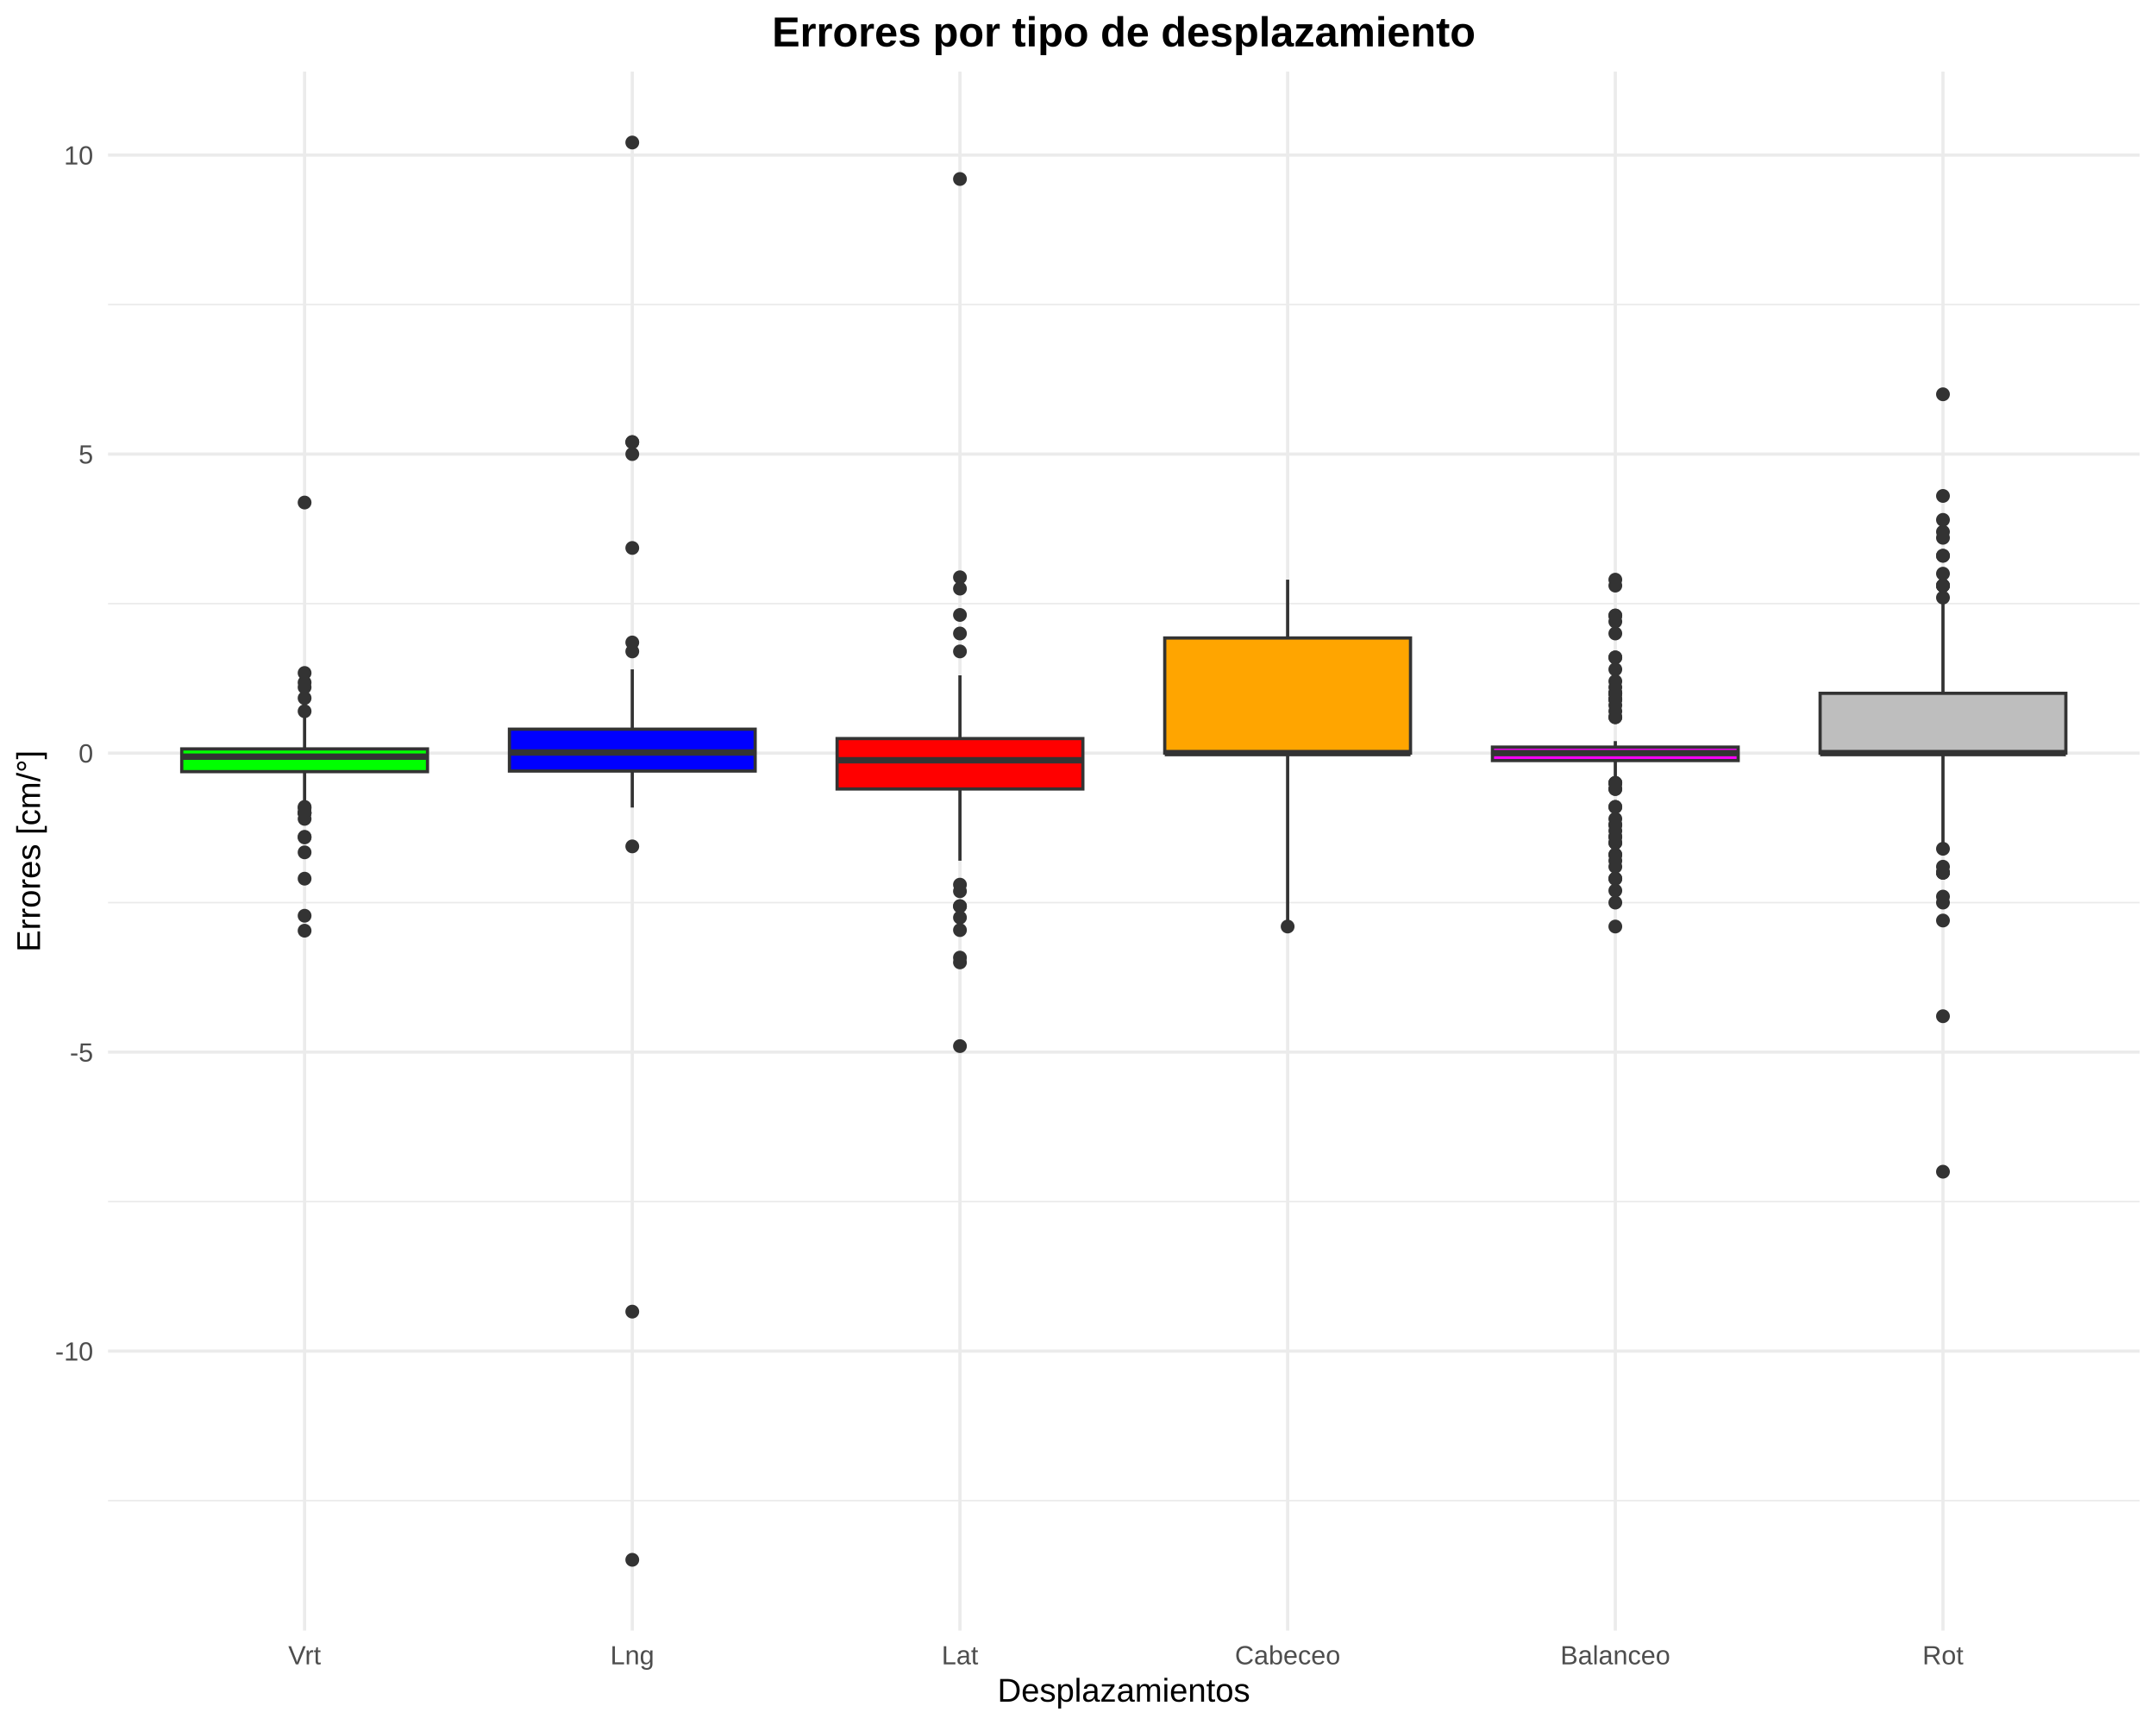
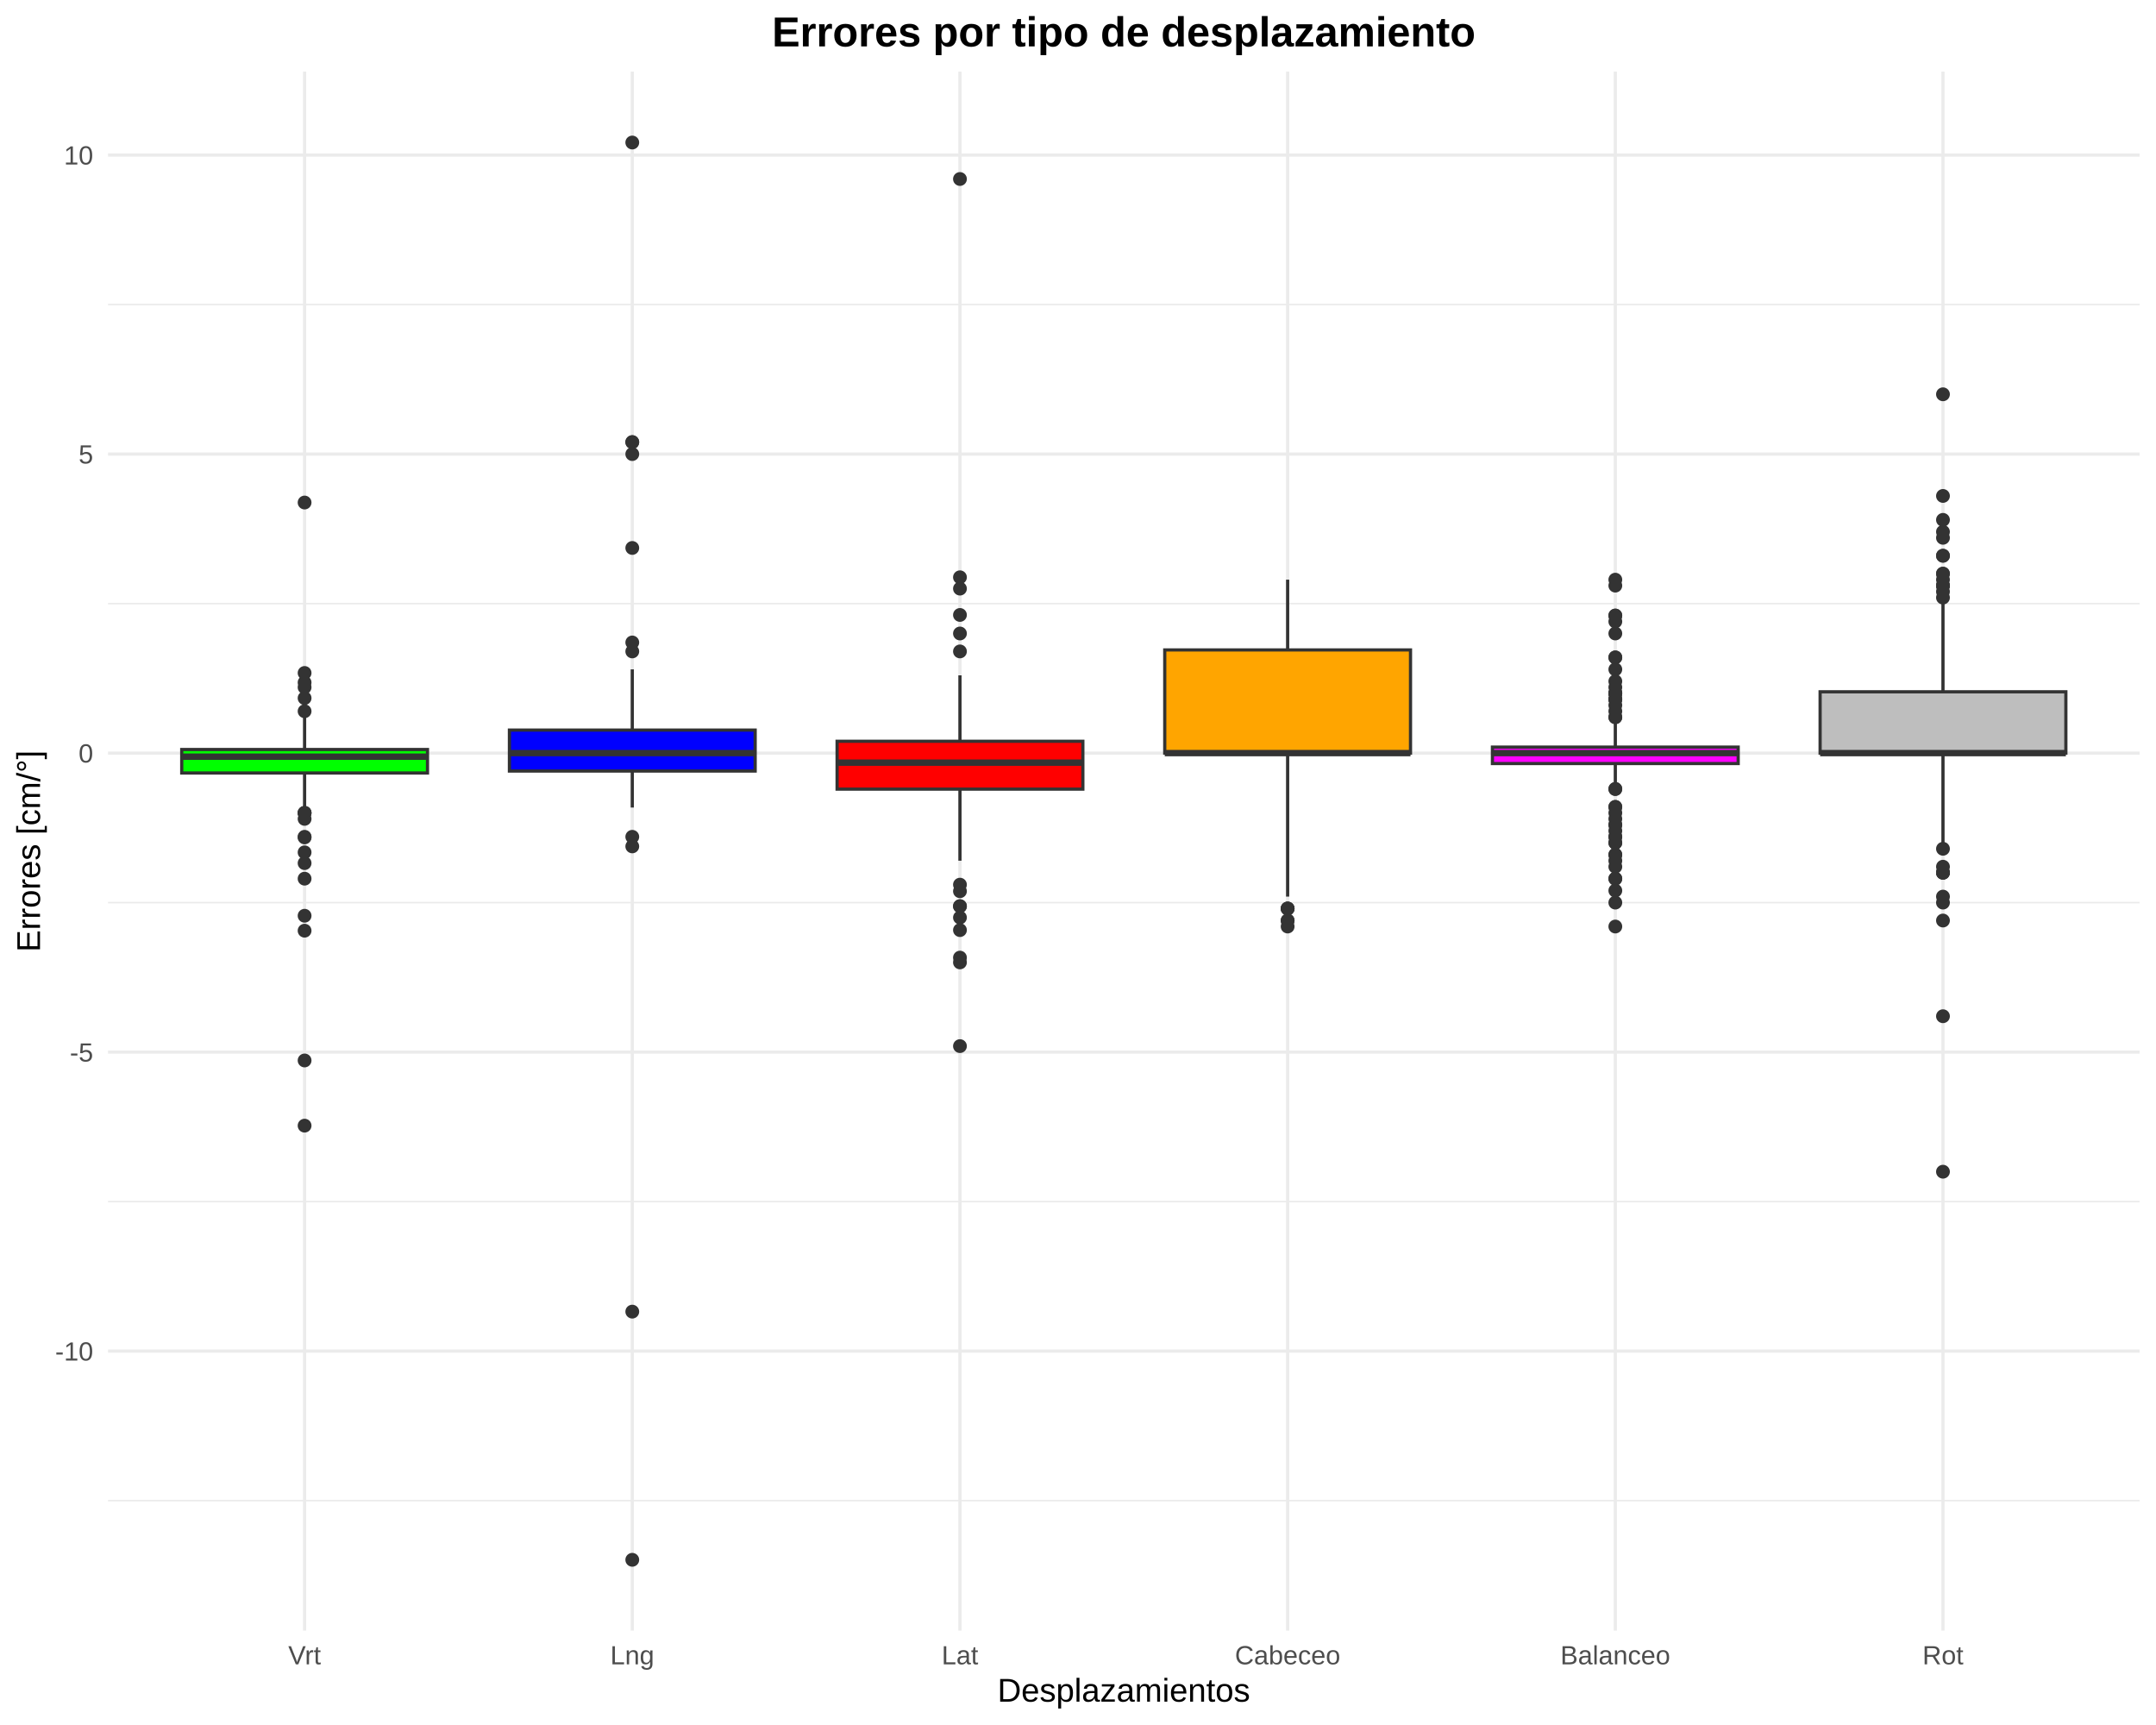
<svg xmlns="http://www.w3.org/2000/svg" class="svglite" width="720.00pt" height="576.00pt" viewBox="0 0 720.00 576.00">
  <defs>
    <style type="text/css">
    .svglite line, .svglite polyline, .svglite polygon, .svglite path, .svglite rect, .svglite circle {
      fill: none;
      stroke: #000000;
      stroke-linecap: round;
      stroke-linejoin: round;
      stroke-miterlimit: 10.00;
    }
    .svglite text {
      white-space: pre;
    }
  </style>
  </defs>
  <rect width="100%" height="100%" style="stroke: none; fill: none;" />
  <defs>
    <clipPath id="cpMC4wMHw3MjAuMDB8MC4wMHw1NzYuMDA=">
      <rect x="0.00" y="0.00" width="720.00" height="576.00" />
    </clipPath>
  </defs>
  <g clip-path="url(#cpMC4wMHw3MjAuMDB8MC4wMHw1NzYuMDA=)">
</g>
  <defs>
    <clipPath id="cpMzYuMDd8NzE0LjUyfDIzLjkzfDU0NC41MA==">
      <rect x="36.07" y="23.93" width="678.45" height="520.58" />
    </clipPath>
  </defs>
  <g clip-path="url(#cpMzYuMDd8NzE0LjUyfDIzLjkzfDU0NC41MA==)">
    <polyline points="36.07,501.07 714.52,501.07 " style="stroke-width: 0.53; stroke: #EBEBEB; stroke-linecap: butt;" />
    <polyline points="36.07,401.23 714.52,401.23 " style="stroke-width: 0.53; stroke: #EBEBEB; stroke-linecap: butt;" />
    <polyline points="36.07,301.39 714.52,301.39 " style="stroke-width: 0.53; stroke: #EBEBEB; stroke-linecap: butt;" />
    <polyline points="36.07,201.55 714.52,201.55 " style="stroke-width: 0.53; stroke: #EBEBEB; stroke-linecap: butt;" />
    <polyline points="36.07,101.70 714.52,101.70 " style="stroke-width: 0.53; stroke: #EBEBEB; stroke-linecap: butt;" />
    <polyline points="36.07,451.15 714.52,451.15 " style="stroke-width: 1.07; stroke: #EBEBEB; stroke-linecap: butt;" />
    <polyline points="36.07,351.31 714.52,351.31 " style="stroke-width: 1.07; stroke: #EBEBEB; stroke-linecap: butt;" />
    <polyline points="36.07,251.47 714.52,251.47 " style="stroke-width: 1.07; stroke: #EBEBEB; stroke-linecap: butt;" />
    <polyline points="36.07,151.62 714.52,151.62 " style="stroke-width: 1.07; stroke: #EBEBEB; stroke-linecap: butt;" />
    <polyline points="36.07,51.78 714.52,51.78 " style="stroke-width: 1.07; stroke: #EBEBEB; stroke-linecap: butt;" />
    <polyline points="101.72,544.50 101.72,23.93 " style="stroke-width: 1.07; stroke: #EBEBEB; stroke-linecap: butt;" />
    <polyline points="211.15,544.50 211.15,23.93 " style="stroke-width: 1.07; stroke: #EBEBEB; stroke-linecap: butt;" />
    <polyline points="320.58,544.50 320.58,23.93 " style="stroke-width: 1.07; stroke: #EBEBEB; stroke-linecap: butt;" />
    <polyline points="430.01,544.50 430.01,23.93 " style="stroke-width: 1.07; stroke: #EBEBEB; stroke-linecap: butt;" />
    <polyline points="539.44,544.50 539.44,23.93 " style="stroke-width: 1.07; stroke: #EBEBEB; stroke-linecap: butt;" />
    <polyline points="648.86,544.50 648.86,23.93 " style="stroke-width: 1.07; stroke: #EBEBEB; stroke-linecap: butt;" />
    <circle cx="101.72" cy="279.62" r="1.95" style="stroke-width: 0.71; stroke: #333333; fill: #333333;" />
    <circle cx="101.72" cy="284.61" r="1.95" style="stroke-width: 0.71; stroke: #333333; fill: #333333;" />
    <circle cx="101.72" cy="229.50" r="1.95" style="stroke-width: 0.71; stroke: #333333; fill: #333333;" />
    <circle cx="101.72" cy="310.77" r="1.95" style="stroke-width: 0.71; stroke: #333333; fill: #333333;" />
    <circle cx="101.72" cy="233.10" r="1.95" style="stroke-width: 0.71; stroke: #333333; fill: #333333;" />
-     <circle cx="101.72" cy="269.84" r="1.95" style="stroke-width: 0.71; stroke: #333333; fill: #333333;" />
    <circle cx="101.72" cy="293.40" r="1.95" style="stroke-width: 0.71; stroke: #333333; fill: #333333;" />
    <circle cx="101.72" cy="271.44" r="1.95" style="stroke-width: 0.71; stroke: #333333; fill: #333333;" />
    <circle cx="101.72" cy="271.44" r="1.95" style="stroke-width: 0.71; stroke: #333333; fill: #333333;" />
    <circle cx="101.72" cy="237.49" r="1.95" style="stroke-width: 0.71; stroke: #333333; fill: #333333;" />
    <circle cx="101.72" cy="271.44" r="1.95" style="stroke-width: 0.71; stroke: #333333; fill: #333333;" />
    <circle cx="101.72" cy="279.42" r="1.95" style="stroke-width: 0.71; stroke: #333333; fill: #333333;" />
-     <circle cx="101.72" cy="269.44" r="1.95" style="stroke-width: 0.71; stroke: #333333; fill: #333333;" />
    <circle cx="101.72" cy="273.43" r="1.95" style="stroke-width: 0.71; stroke: #333333; fill: #333333;" />
    <circle cx="101.72" cy="227.90" r="1.95" style="stroke-width: 0.71; stroke: #333333; fill: #333333;" />
    <circle cx="101.72" cy="305.78" r="1.95" style="stroke-width: 0.71; stroke: #333333; fill: #333333;" />
+     <circle cx="101.72" cy="354.10" r="1.95" style="stroke-width: 0.71; stroke: #333333; fill: #333333;" />
+     <circle cx="101.72" cy="375.87" r="1.95" style="stroke-width: 0.71; stroke: #333333; fill: #333333;" />
+     <circle cx="101.72" cy="288.21" r="1.95" style="stroke-width: 0.71; stroke: #333333; fill: #333333;" />
    <circle cx="101.72" cy="224.71" r="1.95" style="stroke-width: 0.71; stroke: #333333; fill: #333333;" />
    <circle cx="101.72" cy="167.80" r="1.95" style="stroke-width: 0.71; stroke: #333333; fill: #333333;" />
-     <line x1="101.72" y1="250.07" x2="101.72" y2="239.09" style="stroke-width: 1.07; stroke: #333333; stroke-linecap: butt;" />
-     <line x1="101.72" y1="257.66" x2="101.72" y2="267.44" style="stroke-width: 1.07; stroke: #333333; stroke-linecap: butt;" />
-     <polygon points="60.69,250.07 60.69,257.66 142.76,257.66 142.76,250.07 60.69,250.07 " style="stroke-width: 1.07; stroke: #333333; stroke-linecap: butt; stroke-linejoin: miter; fill: #00FF00;" />
+     <line x1="101.72" y1="250.27" x2="101.72" y2="239.09" style="stroke-width: 1.07; stroke: #333333; stroke-linecap: butt;" />
+     <line x1="101.72" y1="258.11" x2="101.72" y2="269.84" style="stroke-width: 1.07; stroke: #333333; stroke-linecap: butt;" />
+     <polygon points="60.69,250.27 60.69,258.11 142.76,258.11 142.76,250.27 60.69,250.27 " style="stroke-width: 1.07; stroke: #333333; stroke-linecap: butt; stroke-linejoin: miter; fill: #00FF00;" />
    <line x1="60.69" y1="252.66" x2="142.76" y2="252.66" style="stroke-width: 2.13; stroke: #333333; stroke-linecap: butt; stroke-linejoin: miter;" />
    <circle cx="211.15" cy="437.97" r="1.95" style="stroke-width: 0.71; stroke: #333333; fill: #333333;" />
    <circle cx="211.15" cy="182.97" r="1.95" style="stroke-width: 0.71; stroke: #333333; fill: #333333;" />
    <circle cx="211.15" cy="214.53" r="1.95" style="stroke-width: 0.71; stroke: #333333; fill: #333333;" />
    <circle cx="211.15" cy="147.63" r="1.95" style="stroke-width: 0.71; stroke: #333333; fill: #333333;" />
    <circle cx="211.15" cy="47.59" r="1.95" style="stroke-width: 0.71; stroke: #333333; fill: #333333;" />
    <circle cx="211.15" cy="217.52" r="1.95" style="stroke-width: 0.71; stroke: #333333; fill: #333333;" />
    <circle cx="211.15" cy="151.62" r="1.95" style="stroke-width: 0.71; stroke: #333333; fill: #333333;" />
    <circle cx="211.15" cy="147.63" r="1.95" style="stroke-width: 0.71; stroke: #333333; fill: #333333;" />
    <circle cx="211.15" cy="282.62" r="1.95" style="stroke-width: 0.71; stroke: #333333; fill: #333333;" />
+     <circle cx="211.15" cy="279.42" r="1.95" style="stroke-width: 0.71; stroke: #333333; fill: #333333;" />
    <circle cx="211.15" cy="520.84" r="1.95" style="stroke-width: 0.71; stroke: #333333; fill: #333333;" />
-     <line x1="211.15" y1="243.48" x2="211.15" y2="223.51" style="stroke-width: 1.07; stroke: #333333; stroke-linecap: butt;" />
+     <line x1="211.15" y1="243.78" x2="211.15" y2="223.51" style="stroke-width: 1.07; stroke: #333333; stroke-linecap: butt;" />
    <line x1="211.15" y1="257.46" x2="211.15" y2="269.64" style="stroke-width: 1.07; stroke: #333333; stroke-linecap: butt;" />
-     <polygon points="170.12,243.48 170.12,257.46 252.19,257.46 252.19,243.48 170.12,243.48 " style="stroke-width: 1.07; stroke: #333333; stroke-linecap: butt; stroke-linejoin: miter; fill: #0000FF;" />
-     <line x1="170.12" y1="251.27" x2="252.19" y2="251.27" style="stroke-width: 2.13; stroke: #333333; stroke-linecap: butt; stroke-linejoin: miter;" />
+     <polygon points="170.12,243.78 170.12,257.46 252.19,257.46 252.19,243.78 170.12,243.78 " style="stroke-width: 1.07; stroke: #333333; stroke-linecap: butt; stroke-linejoin: miter; fill: #0000FF;" />
+     <line x1="170.12" y1="251.47" x2="252.19" y2="251.47" style="stroke-width: 2.13; stroke: #333333; stroke-linecap: butt; stroke-linejoin: miter;" />
    <circle cx="320.58" cy="196.55" r="1.95" style="stroke-width: 0.71; stroke: #333333; fill: #333333;" />
    <circle cx="320.58" cy="59.77" r="1.95" style="stroke-width: 0.71; stroke: #333333; fill: #333333;" />
    <circle cx="320.58" cy="211.53" r="1.95" style="stroke-width: 0.71; stroke: #333333; fill: #333333;" />
    <circle cx="320.58" cy="217.52" r="1.95" style="stroke-width: 0.71; stroke: #333333; fill: #333333;" />
    <circle cx="320.58" cy="349.31" r="1.95" style="stroke-width: 0.71; stroke: #333333; fill: #333333;" />
    <circle cx="320.58" cy="321.36" r="1.95" style="stroke-width: 0.71; stroke: #333333; fill: #333333;" />
    <circle cx="320.58" cy="295.40" r="1.95" style="stroke-width: 0.71; stroke: #333333; fill: #333333;" />
    <circle cx="320.58" cy="205.34" r="1.95" style="stroke-width: 0.71; stroke: #333333; fill: #333333;" />
    <circle cx="320.58" cy="302.59" r="1.95" style="stroke-width: 0.71; stroke: #333333; fill: #333333;" />
    <circle cx="320.58" cy="306.38" r="1.95" style="stroke-width: 0.71; stroke: #333333; fill: #333333;" />
    <circle cx="320.58" cy="297.59" r="1.95" style="stroke-width: 0.71; stroke: #333333; fill: #333333;" />
    <circle cx="320.58" cy="192.76" r="1.95" style="stroke-width: 0.71; stroke: #333333; fill: #333333;" />
    <circle cx="320.58" cy="302.59" r="1.95" style="stroke-width: 0.71; stroke: #333333; fill: #333333;" />
    <circle cx="320.58" cy="319.76" r="1.95" style="stroke-width: 0.71; stroke: #333333; fill: #333333;" />
    <circle cx="320.58" cy="310.57" r="1.95" style="stroke-width: 0.71; stroke: #333333; fill: #333333;" />
-     <line x1="320.58" y1="246.62" x2="320.58" y2="225.51" style="stroke-width: 1.07; stroke: #333333; stroke-linecap: butt;" />
-     <line x1="320.58" y1="263.45" x2="320.58" y2="287.41" style="stroke-width: 1.07; stroke: #333333; stroke-linecap: butt;" />
-     <polygon points="279.55,246.62 279.55,263.45 361.62,263.45 361.62,246.62 279.55,246.62 " style="stroke-width: 1.07; stroke: #333333; stroke-linecap: butt; stroke-linejoin: miter; fill: #FF0000;" />
-     <line x1="279.55" y1="253.86" x2="361.62" y2="253.86" style="stroke-width: 2.13; stroke: #333333; stroke-linecap: butt; stroke-linejoin: miter;" />
+     <line x1="320.58" y1="247.52" x2="320.58" y2="225.51" style="stroke-width: 1.07; stroke: #333333; stroke-linecap: butt;" />
+     <line x1="320.58" y1="263.50" x2="320.58" y2="287.41" style="stroke-width: 1.07; stroke: #333333; stroke-linecap: butt;" />
+     <polygon points="279.55,247.52 279.55,263.50 361.62,263.50 361.62,247.52 279.55,247.52 " style="stroke-width: 1.07; stroke: #333333; stroke-linecap: butt; stroke-linejoin: miter; fill: #FF0000;" />
+     <line x1="279.55" y1="254.66" x2="361.62" y2="254.66" style="stroke-width: 2.13; stroke: #333333; stroke-linecap: butt; stroke-linejoin: miter;" />
+     <circle cx="430.01" cy="303.38" r="1.95" style="stroke-width: 0.71; stroke: #333333; fill: #333333;" />
+     <circle cx="430.01" cy="303.38" r="1.95" style="stroke-width: 0.71; stroke: #333333; fill: #333333;" />
+     <circle cx="430.01" cy="307.38" r="1.95" style="stroke-width: 0.71; stroke: #333333; fill: #333333;" />
    <circle cx="430.01" cy="309.38" r="1.95" style="stroke-width: 0.71; stroke: #333333; fill: #333333;" />
-     <line x1="430.01" y1="213.03" x2="430.01" y2="193.56" style="stroke-width: 1.07; stroke: #333333; stroke-linecap: butt;" />
-     <line x1="430.01" y1="251.47" x2="430.01" y2="307.38" style="stroke-width: 1.07; stroke: #333333; stroke-linecap: butt;" />
-     <polygon points="388.97,213.03 388.97,251.47 471.04,251.47 471.04,213.03 388.97,213.03 " style="stroke-width: 1.07; stroke: #333333; stroke-linecap: butt; stroke-linejoin: miter; fill: #FFA500;" />
+     <circle cx="430.01" cy="307.38" r="1.95" style="stroke-width: 0.71; stroke: #333333; fill: #333333;" />
+     <circle cx="430.01" cy="303.38" r="1.95" style="stroke-width: 0.71; stroke: #333333; fill: #333333;" />
+     <line x1="430.01" y1="217.02" x2="430.01" y2="193.56" style="stroke-width: 1.07; stroke: #333333; stroke-linecap: butt;" />
+     <line x1="430.01" y1="251.47" x2="430.01" y2="299.39" style="stroke-width: 1.07; stroke: #333333; stroke-linecap: butt;" />
+     <polygon points="388.97,217.02 388.97,251.47 471.04,251.47 471.04,217.02 388.97,217.02 " style="stroke-width: 1.07; stroke: #333333; stroke-linecap: butt; stroke-linejoin: miter; fill: #FFA500;" />
    <line x1="388.97" y1="251.47" x2="471.04" y2="251.47" style="stroke-width: 2.13; stroke: #333333; stroke-linecap: butt; stroke-linejoin: miter;" />
    <circle cx="539.44" cy="193.56" r="1.95" style="stroke-width: 0.71; stroke: #333333; fill: #333333;" />
    <circle cx="539.44" cy="233.50" r="1.95" style="stroke-width: 0.71; stroke: #333333; fill: #333333;" />
    <circle cx="539.44" cy="211.53" r="1.95" style="stroke-width: 0.71; stroke: #333333; fill: #333333;" />
    <circle cx="539.44" cy="195.55" r="1.95" style="stroke-width: 0.71; stroke: #333333; fill: #333333;" />
    <circle cx="539.44" cy="231.50" r="1.95" style="stroke-width: 0.71; stroke: #333333; fill: #333333;" />
    <circle cx="539.44" cy="219.52" r="1.95" style="stroke-width: 0.71; stroke: #333333; fill: #333333;" />
    <circle cx="539.44" cy="231.50" r="1.95" style="stroke-width: 0.71; stroke: #333333; fill: #333333;" />
    <circle cx="539.44" cy="237.49" r="1.95" style="stroke-width: 0.71; stroke: #333333; fill: #333333;" />
    <circle cx="539.44" cy="301.39" r="1.95" style="stroke-width: 0.71; stroke: #333333; fill: #333333;" />
    <circle cx="539.44" cy="281.42" r="1.95" style="stroke-width: 0.71; stroke: #333333; fill: #333333;" />
    <circle cx="539.44" cy="293.40" r="1.95" style="stroke-width: 0.71; stroke: #333333; fill: #333333;" />
    <circle cx="539.44" cy="277.43" r="1.95" style="stroke-width: 0.71; stroke: #333333; fill: #333333;" />
    <circle cx="539.44" cy="275.43" r="1.95" style="stroke-width: 0.71; stroke: #333333; fill: #333333;" />
    <circle cx="539.44" cy="205.54" r="1.95" style="stroke-width: 0.71; stroke: #333333; fill: #333333;" />
    <circle cx="539.44" cy="293.40" r="1.95" style="stroke-width: 0.71; stroke: #333333; fill: #333333;" />
    <circle cx="539.44" cy="309.38" r="1.95" style="stroke-width: 0.71; stroke: #333333; fill: #333333;" />
    <circle cx="539.44" cy="269.44" r="1.95" style="stroke-width: 0.71; stroke: #333333; fill: #333333;" />
-     <circle cx="539.44" cy="261.45" r="1.95" style="stroke-width: 0.71; stroke: #333333; fill: #333333;" />
    <circle cx="539.44" cy="287.41" r="1.95" style="stroke-width: 0.71; stroke: #333333; fill: #333333;" />
    <circle cx="539.44" cy="285.41" r="1.95" style="stroke-width: 0.71; stroke: #333333; fill: #333333;" />
    <circle cx="539.44" cy="285.41" r="1.95" style="stroke-width: 0.71; stroke: #333333; fill: #333333;" />
    <circle cx="539.44" cy="273.43" r="1.95" style="stroke-width: 0.71; stroke: #333333; fill: #333333;" />
    <circle cx="539.44" cy="227.50" r="1.95" style="stroke-width: 0.71; stroke: #333333; fill: #333333;" />
    <circle cx="539.44" cy="297.39" r="1.95" style="stroke-width: 0.71; stroke: #333333; fill: #333333;" />
    <circle cx="539.44" cy="239.49" r="1.95" style="stroke-width: 0.71; stroke: #333333; fill: #333333;" />
    <circle cx="539.44" cy="219.52" r="1.95" style="stroke-width: 0.71; stroke: #333333; fill: #333333;" />
    <circle cx="539.44" cy="281.42" r="1.95" style="stroke-width: 0.71; stroke: #333333; fill: #333333;" />
-     <circle cx="539.44" cy="261.45" r="1.95" style="stroke-width: 0.71; stroke: #333333; fill: #333333;" />
    <circle cx="539.44" cy="263.45" r="1.95" style="stroke-width: 0.71; stroke: #333333; fill: #333333;" />
    <circle cx="539.44" cy="231.50" r="1.95" style="stroke-width: 0.71; stroke: #333333; fill: #333333;" />
-     <circle cx="539.44" cy="261.45" r="1.95" style="stroke-width: 0.71; stroke: #333333; fill: #333333;" />
    <circle cx="539.44" cy="269.44" r="1.95" style="stroke-width: 0.71; stroke: #333333; fill: #333333;" />
    <circle cx="539.44" cy="279.42" r="1.95" style="stroke-width: 0.71; stroke: #333333; fill: #333333;" />
    <circle cx="539.44" cy="231.50" r="1.95" style="stroke-width: 0.71; stroke: #333333; fill: #333333;" />
    <circle cx="539.44" cy="233.50" r="1.95" style="stroke-width: 0.71; stroke: #333333; fill: #333333;" />
    <circle cx="539.44" cy="235.49" r="1.95" style="stroke-width: 0.71; stroke: #333333; fill: #333333;" />
    <circle cx="539.44" cy="229.50" r="1.95" style="stroke-width: 0.71; stroke: #333333; fill: #333333;" />
    <circle cx="539.44" cy="239.49" r="1.95" style="stroke-width: 0.71; stroke: #333333; fill: #333333;" />
    <circle cx="539.44" cy="233.50" r="1.95" style="stroke-width: 0.71; stroke: #333333; fill: #333333;" />
    <circle cx="539.44" cy="279.42" r="1.95" style="stroke-width: 0.71; stroke: #333333; fill: #333333;" />
    <circle cx="539.44" cy="263.45" r="1.95" style="stroke-width: 0.71; stroke: #333333; fill: #333333;" />
    <circle cx="539.44" cy="275.43" r="1.95" style="stroke-width: 0.71; stroke: #333333; fill: #333333;" />
    <circle cx="539.44" cy="207.54" r="1.95" style="stroke-width: 0.71; stroke: #333333; fill: #333333;" />
    <circle cx="539.44" cy="289.41" r="1.95" style="stroke-width: 0.71; stroke: #333333; fill: #333333;" />
+     <circle cx="539.44" cy="271.44" r="1.95" style="stroke-width: 0.71; stroke: #333333; fill: #333333;" />
    <circle cx="539.44" cy="223.51" r="1.95" style="stroke-width: 0.71; stroke: #333333; fill: #333333;" />
    <circle cx="539.44" cy="205.54" r="1.95" style="stroke-width: 0.71; stroke: #333333; fill: #333333;" />
-     <line x1="539.44" y1="249.47" x2="539.44" y2="247.47" style="stroke-width: 1.07; stroke: #333333; stroke-linecap: butt;" />
-     <line x1="539.44" y1="253.96" x2="539.44" y2="259.45" style="stroke-width: 1.07; stroke: #333333; stroke-linecap: butt;" />
-     <polygon points="498.40,249.47 498.40,253.96 580.47,253.96 580.47,249.47 498.40,249.47 " style="stroke-width: 1.07; stroke: #333333; stroke-linecap: butt; stroke-linejoin: miter; fill: #FF00FF;" />
+     <line x1="539.44" y1="249.47" x2="539.44" y2="241.48" style="stroke-width: 1.07; stroke: #333333; stroke-linecap: butt;" />
+     <line x1="539.44" y1="254.96" x2="539.44" y2="261.45" style="stroke-width: 1.07; stroke: #333333; stroke-linecap: butt;" />
+     <polygon points="498.40,249.47 498.40,254.96 580.47,254.96 580.47,249.47 498.40,249.47 " style="stroke-width: 1.07; stroke: #333333; stroke-linecap: butt; stroke-linejoin: miter; fill: #FF00FF;" />
    <line x1="498.40" y1="251.47" x2="580.47" y2="251.47" style="stroke-width: 2.13; stroke: #333333; stroke-linecap: butt; stroke-linejoin: miter;" />
    <circle cx="648.86" cy="301.39" r="1.95" style="stroke-width: 0.71; stroke: #333333; fill: #333333;" />
    <circle cx="648.86" cy="177.58" r="1.95" style="stroke-width: 0.71; stroke: #333333; fill: #333333;" />
    <circle cx="648.86" cy="283.42" r="1.95" style="stroke-width: 0.71; stroke: #333333; fill: #333333;" />
    <circle cx="648.86" cy="131.66" r="1.95" style="stroke-width: 0.71; stroke: #333333; fill: #333333;" />
    <circle cx="648.86" cy="179.58" r="1.95" style="stroke-width: 0.71; stroke: #333333; fill: #333333;" />
    <circle cx="648.86" cy="195.55" r="1.95" style="stroke-width: 0.71; stroke: #333333; fill: #333333;" />
    <circle cx="648.86" cy="195.55" r="1.95" style="stroke-width: 0.71; stroke: #333333; fill: #333333;" />
    <circle cx="648.86" cy="299.39" r="1.95" style="stroke-width: 0.71; stroke: #333333; fill: #333333;" />
    <circle cx="648.86" cy="339.33" r="1.95" style="stroke-width: 0.71; stroke: #333333; fill: #333333;" />
    <circle cx="648.86" cy="291.40" r="1.95" style="stroke-width: 0.71; stroke: #333333; fill: #333333;" />
    <circle cx="648.86" cy="291.40" r="1.95" style="stroke-width: 0.71; stroke: #333333; fill: #333333;" />
    <circle cx="648.86" cy="291.40" r="1.95" style="stroke-width: 0.71; stroke: #333333; fill: #333333;" />
    <circle cx="648.86" cy="391.25" r="1.95" style="stroke-width: 0.71; stroke: #333333; fill: #333333;" />
    <circle cx="648.86" cy="289.41" r="1.95" style="stroke-width: 0.71; stroke: #333333; fill: #333333;" />
    <circle cx="648.86" cy="307.38" r="1.95" style="stroke-width: 0.71; stroke: #333333; fill: #333333;" />
    <circle cx="648.86" cy="191.56" r="1.95" style="stroke-width: 0.71; stroke: #333333; fill: #333333;" />
    <circle cx="648.86" cy="195.55" r="1.95" style="stroke-width: 0.71; stroke: #333333; fill: #333333;" />
    <circle cx="648.86" cy="199.55" r="1.95" style="stroke-width: 0.71; stroke: #333333; fill: #333333;" />
    <circle cx="648.86" cy="185.57" r="1.95" style="stroke-width: 0.71; stroke: #333333; fill: #333333;" />
    <circle cx="648.86" cy="185.57" r="1.95" style="stroke-width: 0.71; stroke: #333333; fill: #333333;" />
    <circle cx="648.86" cy="165.60" r="1.95" style="stroke-width: 0.71; stroke: #333333; fill: #333333;" />
    <circle cx="648.86" cy="173.59" r="1.95" style="stroke-width: 0.71; stroke: #333333; fill: #333333;" />
-     <line x1="648.86" y1="231.50" x2="648.86" y2="201.55" style="stroke-width: 1.07; stroke: #333333; stroke-linecap: butt;" />
+     <circle cx="648.86" cy="193.56" r="1.95" style="stroke-width: 0.71; stroke: #333333; fill: #333333;" />
+     <circle cx="648.86" cy="191.56" r="1.95" style="stroke-width: 0.71; stroke: #333333; fill: #333333;" />
+     <circle cx="648.86" cy="197.55" r="1.95" style="stroke-width: 0.71; stroke: #333333; fill: #333333;" />
+     <line x1="648.86" y1="231.00" x2="648.86" y2="201.55" style="stroke-width: 1.07; stroke: #333333; stroke-linecap: butt;" />
    <line x1="648.86" y1="251.47" x2="648.86" y2="281.42" style="stroke-width: 1.07; stroke: #333333; stroke-linecap: butt;" />
-     <polygon points="607.83,231.50 607.83,251.47 689.90,251.47 689.90,231.50 607.83,231.50 " style="stroke-width: 1.07; stroke: #333333; stroke-linecap: butt; stroke-linejoin: miter; fill: #BEBEBE;" />
+     <polygon points="607.83,231.00 607.83,251.47 689.90,251.47 689.90,231.00 607.83,231.00 " style="stroke-width: 1.07; stroke: #333333; stroke-linecap: butt; stroke-linejoin: miter; fill: #BEBEBE;" />
    <line x1="607.83" y1="251.47" x2="689.90" y2="251.47" style="stroke-width: 2.13; stroke: #333333; stroke-linecap: butt; stroke-linejoin: miter;" />
  </g>
  <g clip-path="url(#cpMC4wMHw3MjAuMDB8MC4wMHw1NzYuMDA=)">
    <text x="31.14" y="454.30" text-anchor="end" style="font-size: 8.80px;fill: #4D4D4D; font-family: &quot;Arial&quot;;" textLength="12.72px" lengthAdjust="spacingAndGlyphs">-10</text>
    <text x="31.14" y="354.46" text-anchor="end" style="font-size: 8.80px;fill: #4D4D4D; font-family: &quot;Arial&quot;;" textLength="7.83px" lengthAdjust="spacingAndGlyphs">-5</text>
    <text x="31.14" y="254.62" text-anchor="end" style="font-size: 8.80px;fill: #4D4D4D; font-family: &quot;Arial&quot;;" textLength="4.90px" lengthAdjust="spacingAndGlyphs">0</text>
    <text x="31.14" y="154.77" text-anchor="end" style="font-size: 8.80px;fill: #4D4D4D; font-family: &quot;Arial&quot;;" textLength="4.90px" lengthAdjust="spacingAndGlyphs">5</text>
    <text x="31.14" y="54.93" text-anchor="end" style="font-size: 8.80px;fill: #4D4D4D; font-family: &quot;Arial&quot;;" textLength="9.79px" lengthAdjust="spacingAndGlyphs">10</text>
    <text x="101.72" y="555.74" text-anchor="middle" style="font-size: 8.80px;fill: #4D4D4D; font-family: &quot;Arial&quot;;" textLength="10.92px" lengthAdjust="spacingAndGlyphs">Vrt</text>
    <text x="211.15" y="555.74" text-anchor="middle" style="font-size: 8.80px;fill: #4D4D4D; font-family: &quot;Arial&quot;;" textLength="14.69px" lengthAdjust="spacingAndGlyphs">Lng</text>
    <text x="320.58" y="555.74" text-anchor="middle" style="font-size: 8.80px;fill: #4D4D4D; font-family: &quot;Arial&quot;;" textLength="12.24px" lengthAdjust="spacingAndGlyphs">Lat</text>
    <text x="430.01" y="555.74" text-anchor="middle" style="font-size: 8.80px;fill: #4D4D4D; font-family: &quot;Arial&quot;;" textLength="35.23px" lengthAdjust="spacingAndGlyphs">Cabeceo</text>
    <text x="539.44" y="555.74" text-anchor="middle" style="font-size: 8.80px;fill: #4D4D4D; font-family: &quot;Arial&quot;;" textLength="36.70px" lengthAdjust="spacingAndGlyphs">Balanceo</text>
    <text x="648.86" y="555.74" text-anchor="middle" style="font-size: 8.80px;fill: #4D4D4D; font-family: &quot;Arial&quot;;" textLength="13.69px" lengthAdjust="spacingAndGlyphs">Rot</text>
    <text x="375.29" y="568.20" text-anchor="middle" style="font-size: 11.00px; font-family: &quot;Arial&quot;;" textLength="84.39px" lengthAdjust="spacingAndGlyphs">Desplazamientos</text>
    <text transform="translate(13.36,284.21) rotate(-90)" text-anchor="middle" style="font-size: 11.00px; font-family: &quot;Arial&quot;;" textLength="67.38px" lengthAdjust="spacingAndGlyphs">Errores [cm/°]</text>
    <text x="375.29" y="15.50" text-anchor="middle" style="font-size: 14.00px; font-weight: bold; font-family: &quot;Arial&quot;;" textLength="234.85px" lengthAdjust="spacingAndGlyphs">Errores por tipo de desplazamiento</text>
  </g>
</svg>
